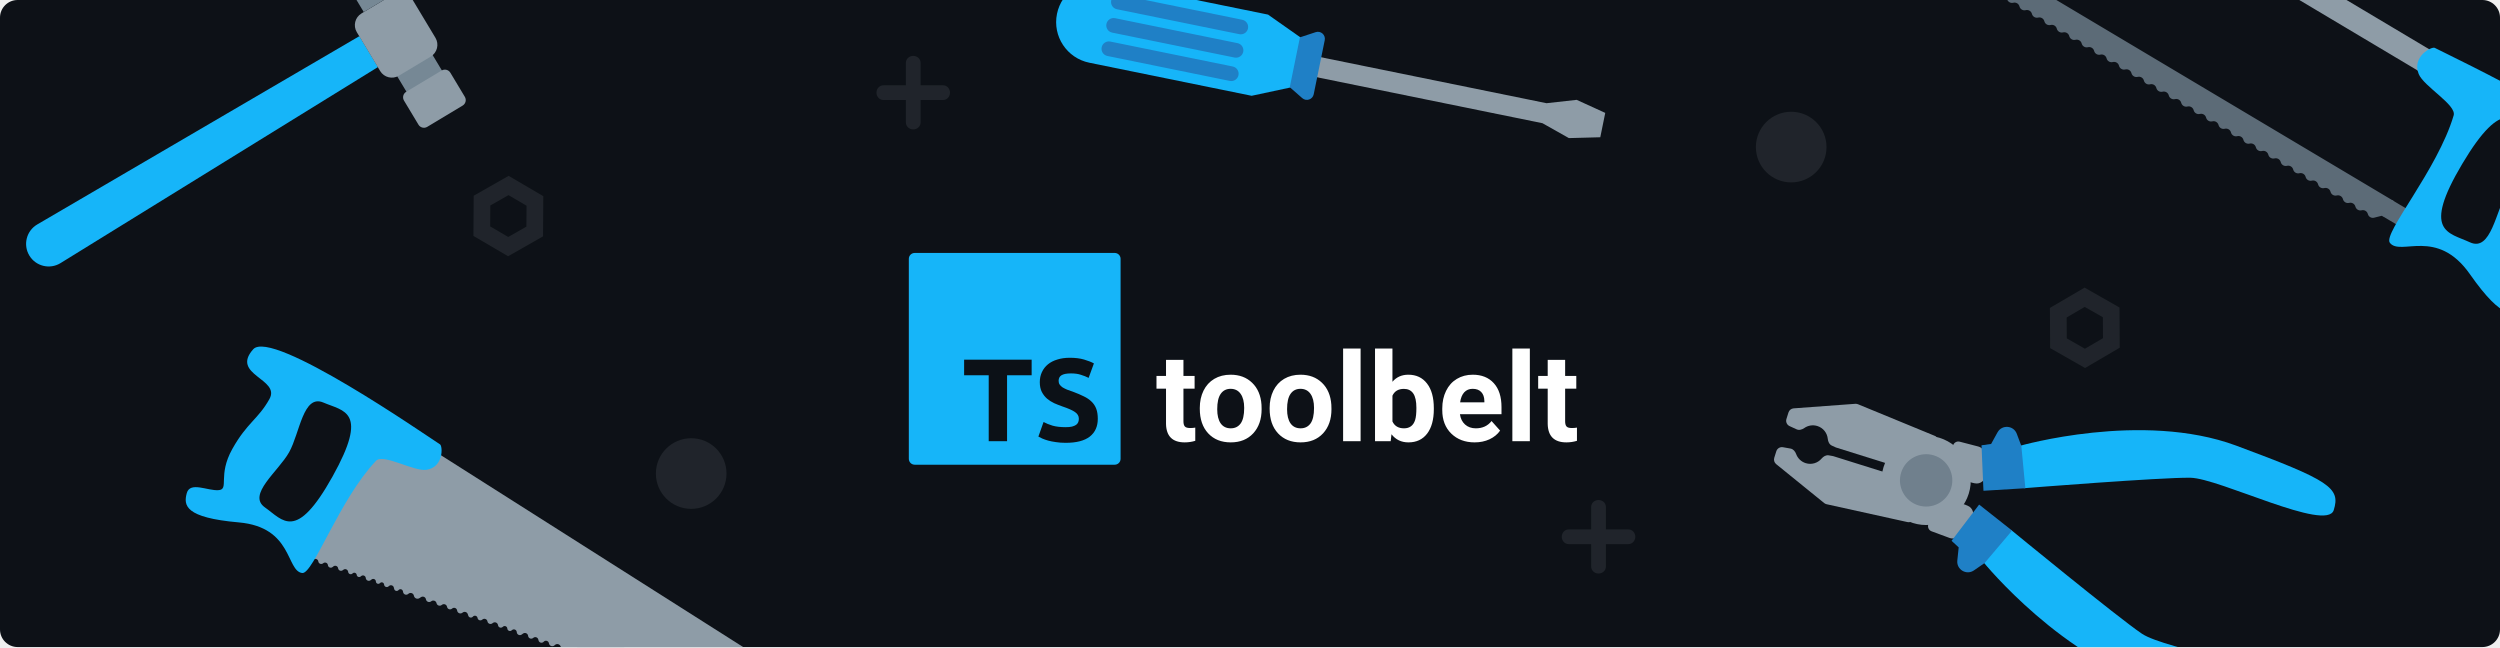
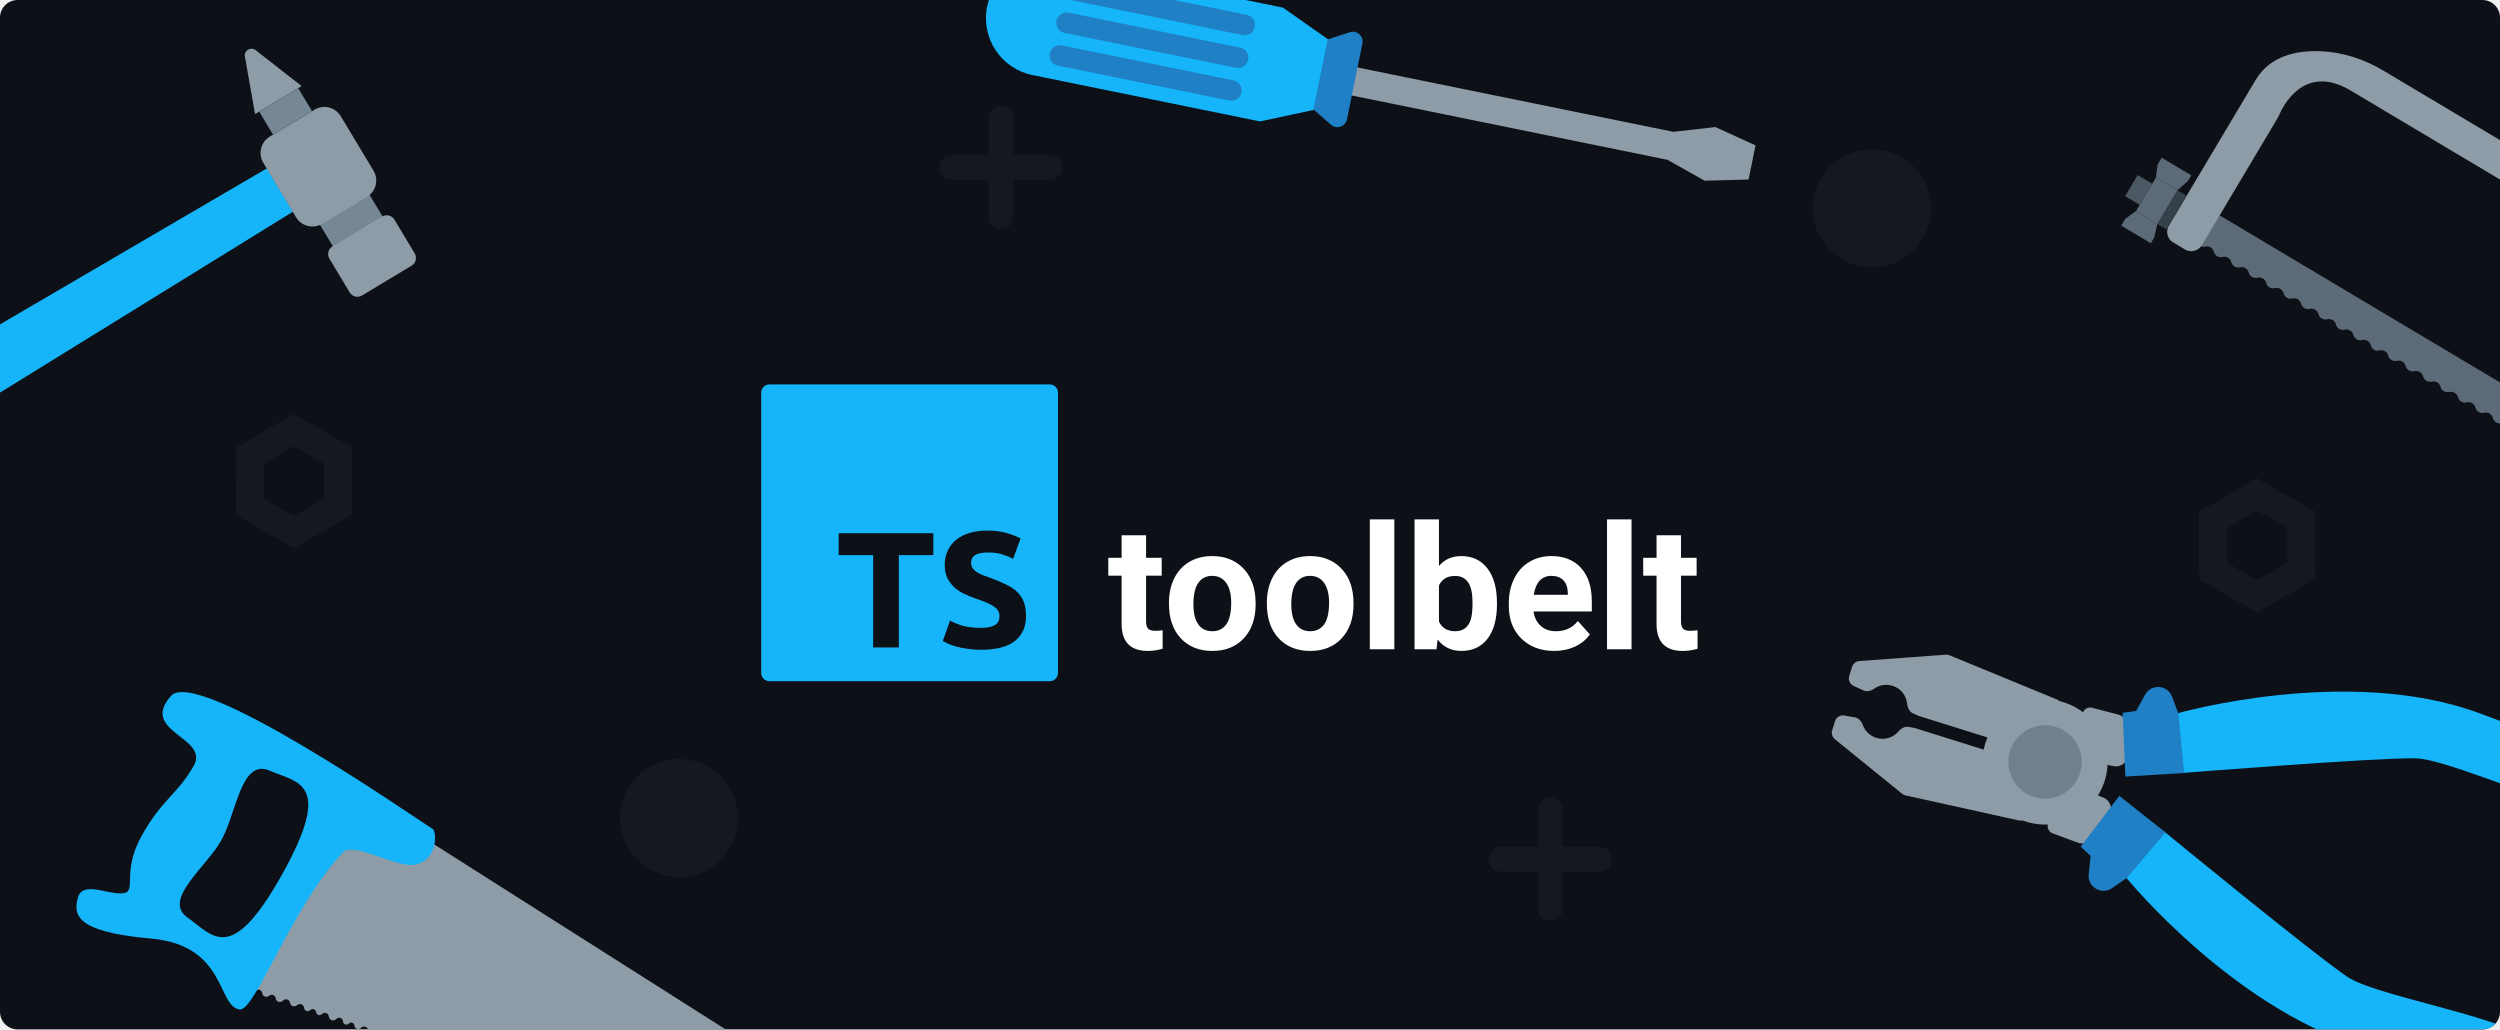
- <svg xmlns="http://www.w3.org/2000/svg" width="850" height="220" viewBox="0 0 850 220" fill="none">
+ <svg xmlns="http://www.w3.org/2000/svg" width="850" height="350" viewBox="0 0 850 350" fill="none">
  <g clip-path="url(#clip0)">
-     <rect width="850" height="220" rx="6" fill="#0D1117" />
-     <g opacity="0.1">
-       <path d="M172.886 66.344L179.024 69.94L178.974 77.052L172.795 80.571L166.657 76.975L166.707 69.865L172.886 66.344ZM160.964 80.215L172.754 87.123L184.629 80.365L184.718 66.7L172.93 59.792L161.052 66.55L160.964 80.215" fill="#CCD9DE" />
-       <path d="M597 50.008C597 43.376 602.374 38 609.006 38C615.637 38 621.012 43.376 621.012 50.008C621.012 56.637 615.637 62.014 609.006 62.014C602.374 62.014 597 56.637 597 50.008Z" fill="#CCD9DE" />
-       <path d="M543.498 170C544.884 170 546 171.049 546 172.347V192.657C546 193.951 544.884 195 543.498 195C542.121 195 541 193.951 541 192.657V172.347C541 171.049 542.121 170 543.498 170Z" fill="#CCD9DE" />
-       <path d="M556 182.498C556 183.884 554.951 185 553.653 185L533.343 185C532.049 185 531 183.884 531 182.498C531 181.121 532.049 180 533.343 180L553.653 180C554.951 180 556 181.121 556 182.498Z" fill="#CCD9DE" />
-       <path d="M708.882 118.571L702.701 115.051L702.664 107.939L708.799 104.344L714.981 107.864L715.018 114.974L708.882 118.571ZM720.634 104.555L708.761 97.792L696.969 104.695L697.048 118.36L708.919 125.123L720.713 118.22L720.634 104.555" fill="#CCD9DE" />
-       <path d="M247.011 161.006C247.011 167.637 241.637 173.013 235.006 173.013C228.374 173.013 223 167.637 223 161.006C223 154.376 228.374 149 235.006 149C241.637 149 247.011 154.376 247.011 161.006Z" fill="#CCD9DE" />
-       <path d="M310.502 44C309.116 44 308 42.951 308 41.653L308 21.343C308 20.049 309.116 19 310.502 19C311.879 19 313 20.049 313 21.343L313 41.653C313 42.951 311.879 44 310.502 44Z" fill="#CCD9DE" />
-       <path d="M298 31.502C298 30.116 299.049 29 300.347 29L320.657 29C321.951 29 323 30.116 323 31.502C323 32.879 321.951 34 320.657 34L300.347 34C299.049 34 298 32.879 298 31.502Z" fill="#CCD9DE" />
+     <rect width="850" height="350" rx="6" fill="#0D1117" />
+     <g opacity="0.04">
+       <path d="M616.378 70.867C616.378 59.793 625.352 50.815 636.427 50.815C647.501 50.815 656.476 59.793 656.476 70.867C656.476 81.939 647.501 90.916 636.427 90.916C625.352 90.916 616.378 81.939 616.378 70.867Z" fill="#CCD9DE" />
+       <path d="M527.031 271.251C529.345 271.251 531.209 273.003 531.209 275.17V309.087C531.209 311.247 529.345 313 527.031 313C524.731 313 522.859 311.247 522.859 309.087V275.17C522.859 273.003 524.731 271.251 527.031 271.251Z" fill="#CCD9DE" />
+       <path d="M547.909 292.122C547.909 294.436 546.157 296.3 543.989 296.3L510.072 296.3C507.912 296.3 506.16 294.436 506.16 292.122C506.16 289.822 507.912 287.95 510.072 287.95L543.989 287.95C546.157 287.95 547.909 289.822 547.909 292.122Z" fill="#CCD9DE" />
+       <path d="M767.47 197.282L757.147 191.403L757.086 179.526L767.332 173.523L777.655 179.402L777.717 191.276L767.47 197.282ZM787.095 173.876L767.268 162.581L747.575 174.109L747.707 196.929L767.531 208.224L787.227 196.696L787.095 173.876" fill="#CCD9DE" />
    </g>
-     <path d="M245.308 226.611C246.076 224.985 244.897 222.809 242.673 221.758C240.449 220.707 238.019 221.175 237.251 222.802C236.473 224.446 237.653 226.62 239.877 227.672C242.101 228.723 244.531 228.254 245.308 226.611V226.611ZM100.849 178.362L138.45 147.501L262.303 226.11L255.316 240.887L101.024 186.331L100.849 178.362" fill="#8E9CA7" />
-     <path d="M101.024 186.331L101.207 188.494C101.282 189.394 102.357 189.816 103.025 189.208L103.065 189.172C103.667 188.624 104.637 188.934 104.81 189.729L104.819 189.77C104.988 190.545 105.93 190.849 106.52 190.319L106.571 190.273C107.169 189.736 108.124 190.09 108.228 190.887V190.887C108.329 191.666 109.25 192.028 109.855 191.526L109.894 191.493C110.495 190.995 111.409 191.367 111.49 192.144V192.144C111.571 192.919 112.483 193.292 113.084 192.795L113.339 192.585C113.939 192.088 114.851 192.443 114.958 193.215V193.215C115.062 193.963 115.929 194.327 116.536 193.878L116.767 193.706C117.356 193.27 118.199 193.593 118.346 194.311L118.392 194.535C118.528 195.199 119.337 195.461 119.837 195.003L119.9 194.945C120.399 194.488 121.206 194.788 121.285 195.46V195.46C121.361 196.114 122.133 196.422 122.64 196.001L122.807 195.861C123.376 195.387 124.243 195.719 124.351 196.451L124.373 196.598C124.489 197.381 125.408 197.748 126.031 197.259L126.336 197.019C126.883 196.589 127.691 196.915 127.786 197.604L127.814 197.808C127.907 198.477 128.735 198.741 129.197 198.247V198.247C129.648 197.766 130.455 198.002 130.574 198.651L130.612 198.855C130.741 199.556 131.588 199.842 132.116 199.364L132.247 199.245C132.812 198.733 133.719 199.01 133.902 199.75L134.031 200.273C134.197 200.946 135.053 201.15 135.505 200.625V200.625C135.963 200.094 136.831 200.311 136.984 200.996L137.069 201.381C137.24 202.147 138.161 202.462 138.765 201.961L138.877 201.868C139.526 201.33 140.514 201.658 140.712 202.477L140.747 202.622C140.948 203.451 141.907 203.831 142.62 203.364L143.134 203.029C143.8 202.593 144.694 202.986 144.824 203.771V203.771C144.96 204.591 145.92 204.971 146.581 204.467L146.641 204.421C147.287 203.928 148.226 204.264 148.414 205.054L148.424 205.098C148.614 205.895 149.579 206.21 150.201 205.677V205.677C150.815 205.152 151.767 205.449 151.972 206.23L152.022 206.422C152.218 207.167 153.135 207.439 153.707 206.921V206.921C154.296 206.386 155.244 206.696 155.404 207.476L155.445 207.679C155.615 208.51 156.615 208.853 157.259 208.302V208.302C157.859 207.789 158.788 208.046 159.039 208.794L159.229 209.364C159.454 210.033 160.324 210.2 160.78 209.661V209.661C161.267 209.086 162.202 209.322 162.357 210.06L162.379 210.164C162.526 210.858 163.35 211.158 163.909 210.72L164.044 210.614C164.672 210.12 165.6 210.481 165.73 211.269V211.269C165.86 212.051 166.775 212.414 167.405 211.934L167.567 211.81C168.198 211.329 169.114 211.656 169.297 212.428L169.359 212.686C169.525 213.387 170.386 213.648 170.914 213.158L170.979 213.097C171.534 212.581 172.439 212.943 172.487 213.699V213.699C172.533 214.438 173.402 214.807 173.966 214.327L174.087 214.224C174.684 213.716 175.604 214.08 175.693 214.857L175.711 215.006C175.803 215.812 176.73 216.219 177.385 215.741L177.821 215.423C178.491 214.935 179.438 215.338 179.552 216.158L179.563 216.237C179.679 217.067 180.671 217.436 181.301 216.883V216.883C181.887 216.369 182.809 216.648 183.012 217.4L183.111 217.768C183.323 218.552 184.319 218.792 184.864 218.189V218.189C185.42 217.575 186.437 217.839 186.625 218.646L186.671 218.84C186.868 219.689 187.911 220.005 188.547 219.408L188.649 219.312C189.286 218.715 190.326 218.965 190.62 219.787L190.944 220.69C191.224 221.473 192.215 221.712 192.821 221.143L192.882 221.085C193.533 220.474 194.603 220.842 194.739 221.724V221.724C194.875 222.598 195.929 222.97 196.584 222.374L196.633 222.33C197.282 221.739 198.326 222.067 198.522 222.922L198.548 223.039C198.74 223.881 199.753 224.224 200.418 223.673V223.673C201.067 223.134 202.056 223.448 202.277 224.262L202.362 224.577C202.572 225.354 203.547 225.607 204.108 225.031V225.031C204.688 224.436 205.697 224.729 205.868 225.542L205.9 225.694C206.072 226.51 207.084 226.804 207.667 226.207V226.207C208.228 225.63 209.204 225.881 209.418 226.657L209.534 227.076C209.769 227.927 210.845 228.193 211.45 227.55V227.55C212.047 226.914 213.11 227.166 213.359 228.002L213.51 228.509C213.754 229.331 214.77 229.62 215.411 229.05V229.05C216.103 228.433 217.204 228.828 217.346 229.745L217.354 229.794C217.491 230.681 218.52 231.107 219.245 230.577L219.621 230.302C220.363 229.759 221.418 230.186 221.573 231.092V231.092C221.73 232.017 222.819 232.437 223.557 231.858L223.681 231.761C224.401 231.196 225.464 231.589 225.642 232.487V232.487C225.807 233.32 226.749 233.737 227.477 233.3L227.924 233.031C228.651 232.594 229.591 233.016 229.747 233.85L229.806 234.166C229.958 234.978 230.95 235.299 231.549 234.729V234.729C232.127 234.18 233.084 234.457 233.278 235.231L233.373 235.609C233.59 236.477 234.613 236.853 235.341 236.334L235.709 236.072C236.494 235.512 237.595 235.931 237.809 236.871V236.871C238.019 237.788 239.078 238.215 239.865 237.7L240.091 237.552C240.821 237.075 241.805 237.512 241.96 238.37V238.37C242.119 239.252 243.159 239.67 243.871 239.125V239.125C244.576 238.586 245.601 238.973 245.775 239.843L245.866 240.302C246.037 241.16 247.053 241.536 247.741 240.996L247.945 240.836C248.573 240.343 249.5 240.725 249.598 241.518L249.634 241.816C249.725 242.551 250.626 242.854 251.143 242.324L251.322 242.14C251.78 241.67 252.577 241.956 252.632 242.609V242.609C252.695 243.344 253.659 243.574 254.046 242.946L254.685 241.91C255.031 241.35 254.845 240.615 254.275 240.286L232.053 227.472C231.959 227.418 231.861 227.371 231.759 227.333L165.384 202.343L111.456 184.662C111.139 184.558 110.8 184.535 110.472 184.596L101.024 186.331" fill="#8E9CA7" />
-     <path d="M113.062 162.015C125.533 139.672 116.876 139.844 109.974 136.876C103.051 133.899 101.965 147.198 98.309 153.748C94.663 160.283 83.911 168.19 90.079 172.521C96.227 176.843 100.602 184.34 113.062 162.015ZM81.204 177.618C62.807 176.007 62.382 171.811 63.496 167.696C64.61 163.583 70.608 166.943 74.316 166.653C78.028 166.362 73.937 161.7 78.972 152.677C84.011 143.652 87.746 142.594 91.614 135.665C95.472 128.751 78.297 127.493 86.085 118.755C92.419 111.641 144.69 147.929 149.617 151.091C150.528 151.676 150.911 158.866 144.961 159.738C140.692 160.362 130.283 154.11 127.855 156.667C115.35 169.836 106.503 195.316 102.742 194.826C97.231 194.106 99.617 179.24 81.204 177.618" fill="#16B5F9" />
-     <path d="M810.05 73.485L816.924 77.58L820.176 72.123L813.303 68.027L810.05 73.485Z" fill="#5C6B77" />
-     <path d="M813.841 68.327L665.54 -20.028C664.592 -20.593 663.364 -20.282 662.799 -19.334L660.994 -16.306C660.722 -15.85 660.642 -15.305 660.773 -14.791L661.246 -12.926C661.482 -11.994 662.428 -11.43 663.36 -11.666V-11.666C664.292 -11.902 665.239 -11.338 665.475 -10.406V-10.406C665.711 -9.474 666.658 -8.909 667.59 -9.146V-9.146C668.522 -9.382 669.469 -8.817 669.705 -7.885V-7.885C669.941 -6.954 670.888 -6.389 671.82 -6.625V-6.625C672.752 -6.861 673.699 -6.297 673.935 -5.366V-5.366C674.171 -4.434 675.118 -3.87 676.05 -4.106V-4.106C676.982 -4.342 677.93 -3.777 678.166 -2.845V-2.845C678.402 -1.913 679.349 -1.349 680.281 -1.585V-1.585C681.213 -1.821 682.16 -1.257 682.396 -0.325V-0.325C682.632 0.607 683.579 1.172 684.511 0.935V0.935C685.443 0.699 686.39 1.263 686.626 2.195V2.195C686.861 3.127 687.808 3.691 688.74 3.456V3.456C689.672 3.22 690.619 3.784 690.855 4.715V4.715C691.091 5.647 692.038 6.211 692.97 5.975V5.975C693.901 5.739 694.848 6.303 695.085 7.235V7.235C695.321 8.167 696.268 8.732 697.2 8.495V8.495C698.132 8.259 699.08 8.823 699.315 9.756V9.756C699.551 10.688 700.499 11.252 701.431 11.016V11.016C702.363 10.78 703.31 11.344 703.546 12.276V12.276C703.781 13.208 704.729 13.772 705.66 13.536V13.536C706.592 13.3 707.54 13.864 707.775 14.796V14.796C708.011 15.728 708.959 16.293 709.891 16.056V16.056C710.823 15.82 711.77 16.384 712.006 17.316V17.316C712.242 18.247 713.189 18.811 714.12 18.576V18.576C715.052 18.34 715.999 18.905 716.236 19.837V19.837C716.472 20.768 717.419 21.333 718.351 21.097V21.097C719.282 20.861 720.23 21.425 720.465 22.357V22.357C720.701 23.288 721.648 23.852 722.58 23.617V23.617C723.512 23.381 724.46 23.945 724.696 24.877V24.877C724.932 25.808 725.879 26.372 726.811 26.137V26.137C727.743 25.901 728.69 26.466 728.926 27.398V27.398C729.162 28.33 730.109 28.895 731.041 28.658V28.658C731.973 28.422 732.92 28.986 733.156 29.917V29.917C733.392 30.849 734.339 31.413 735.271 31.177V31.177C736.202 30.941 737.149 31.505 737.386 32.437V32.437C737.622 33.369 738.569 33.933 739.502 33.698V33.698C740.433 33.462 741.38 34.026 741.616 34.957V34.957C741.852 35.889 742.799 36.453 743.731 36.217V36.217C744.663 35.981 745.611 36.545 745.847 37.477V37.477C746.083 38.409 747.029 38.974 747.961 38.738V38.738C748.893 38.502 749.84 39.066 750.076 39.998V39.998C750.312 40.929 751.259 41.494 752.191 41.258V41.258C753.123 41.022 754.069 41.586 754.305 42.518V42.518C754.542 43.45 755.488 44.014 756.42 43.778V43.778C757.352 43.542 758.3 44.107 758.536 45.039V45.039C758.772 45.971 759.719 46.535 760.651 46.299V46.299C761.583 46.063 762.529 46.627 762.766 47.558V47.558C763.002 48.49 763.949 49.054 764.88 48.818V48.818C765.813 48.581 766.76 49.145 766.996 50.078V50.078C767.232 51.01 768.179 51.574 769.112 51.339V51.339C770.043 51.103 770.991 51.667 771.226 52.599V52.599C771.462 53.531 772.41 54.095 773.342 53.859V53.859C774.273 53.623 775.221 54.187 775.456 55.119V55.119C775.692 56.051 776.639 56.615 777.571 56.379V56.379C778.502 56.143 779.449 56.708 779.685 57.639V57.639C779.922 58.571 780.869 59.136 781.801 58.9V58.9C782.733 58.664 783.68 59.228 783.916 60.16V60.16C784.152 61.092 785.099 61.656 786.031 61.419V61.419C786.963 61.183 787.91 61.747 788.146 62.68V62.68C788.382 63.612 789.329 64.176 790.261 63.94V63.94C791.193 63.703 792.14 64.268 792.376 65.2V65.2C792.612 66.131 793.559 66.695 794.491 66.459V66.459C795.422 66.224 796.37 66.788 796.606 67.719V67.719C796.842 68.651 797.789 69.216 798.721 68.98V68.98C799.653 68.744 800.601 69.308 800.837 70.241V70.241C801.073 71.172 802.02 71.737 802.952 71.501V71.501C803.884 71.264 804.831 71.828 805.067 72.76V72.76C805.303 73.692 806.249 74.256 807.181 74.02L809.605 73.407C809.762 73.368 809.927 73.392 810.066 73.474V73.474C810.355 73.646 810.728 73.551 810.9 73.263L813.841 68.327" fill="#5C6B77" />
-     <path d="M829.225 18.708L706.613 -54.342C702.034 -57.07 696.885 -58.795 691.56 -59.046C685.823 -59.316 679.189 -58.086 675.614 -52.084C669.833 -42.382 658.647 -23.606 654.572 -16.767C653.724 -15.344 654.194 -13.508 655.617 -12.66L658.465 -10.964C659.888 -10.116 661.73 -10.582 662.578 -12.006L681.017 -42.956C681.113 -43.118 681.191 -43.281 681.263 -43.455C682.028 -45.302 687.186 -56.352 698.642 -49.526C710.029 -42.741 805.749 14.287 822.338 24.171C823.728 24.999 825.477 24.547 826.351 23.186L829.225 18.708" fill="#8E9CA7" />
-     <path d="M837.19 55.672C851.076 32.364 855.514 40.416 861.902 45.191C868.31 49.979 856.681 58.024 852.61 64.858C848.548 71.673 846.999 85.75 839.749 82.374C832.518 79.011 823.314 78.961 837.19 55.672ZM839.783 93.236C851.029 109.299 855.105 107.468 858.291 104.262C861.475 101.058 855.206 97.323 853.503 93.76C851.8 90.192 858.25 91.484 863.859 82.072C869.467 72.656 868.456 68.661 872.762 61.432C877.06 54.221 887.332 69.347 891.218 57.556C894.385 47.961 833.327 19.123 827.808 16.268C826.788 15.74 819.985 19.199 822.344 25.132C824.037 29.388 835.303 35.647 834.244 39.235C828.797 57.712 810.107 79.35 812.554 82.549C816.14 87.236 828.518 77.163 839.783 93.236" fill="#16B5F9" />
-     <path d="M674.444 191.233C674.444 191.233 701.786 224.809 734.781 233.318C767.778 241.826 772.188 241.835 774.562 234.259C776.939 226.683 736.448 220.971 728.248 215.459C720.05 209.946 683.79 180.193 683.79 180.193L674.444 191.233Z" fill="#16B5F9" />
-     <path d="M656.404 177.323C656.025 177.558 655.743 177.921 655.61 178.346V178.346C655.314 179.29 655.81 180.299 656.738 180.642L662.861 182.904C664.109 183.365 665.513 182.949 666.307 181.88L670.295 176.519C671.462 174.95 670.84 172.702 669.033 171.956L668.073 171.56C667.182 171.192 666.168 171.275 665.349 171.782L656.404 177.323Z" fill="#8E9CA7" />
-     <path d="M674.759 191.44L671.133 193.938C668.593 195.689 665.168 193.656 665.488 190.588L665.954 186.105L663.529 183.874L672.904 171.556L684.105 180.4L674.759 191.44" fill="#1F80C6" />
-     <path d="M686.71 151.596C686.71 151.596 728.328 139.645 760.276 151.502C792.222 163.359 795.846 165.869 793.47 173.445C791.094 181.021 754.592 162.589 744.714 162.433C734.836 162.277 688.078 165.997 688.078 165.997L686.71 151.596" fill="#16B5F9" />
-     <path d="M664.124 152.705C663.947 152.296 663.923 151.837 664.057 151.412V151.412C664.352 150.469 665.336 149.923 666.294 150.171L672.611 151.811C673.9 152.145 674.814 153.289 674.856 154.619L675.068 161.298C675.13 163.252 673.336 164.743 671.426 164.323L670.413 164.1C669.471 163.894 668.686 163.247 668.303 162.362L664.124 152.705Z" fill="#8E9CA7" />
-     <path d="M687.253 151.596L685.704 147.477C684.618 144.587 680.646 144.301 679.154 147.003L676.977 150.949L673.712 151.396L674.377 166.861L688.621 165.997L687.253 151.596Z" fill="#1F80C6" />
-     <path d="M623.28 155.082L642.542 161.122L652.418 164.988C653.396 165.371 653.911 166.446 653.597 167.449L650.868 176.15C650.558 177.14 649.542 177.728 648.528 177.504L621.05 171.437C620.747 171.37 620.463 171.233 620.222 171.038L603.897 157.801C603.26 157.285 603.003 156.432 603.248 155.649L603.946 153.424C604.247 152.463 605.216 151.876 606.207 152.053L608.793 152.517C609.721 152.683 610.368 153.498 610.693 154.383C611.217 155.807 612.374 156.979 613.949 157.473C615.954 158.102 618.056 157.424 619.33 155.922C619.946 155.197 620.841 154.646 621.778 154.813L623.28 155.082" fill="#8E9CA7" />
-     <path d="M624.204 152.14L643.466 158.18L653.78 160.645C654.802 160.889 655.839 160.301 656.153 159.298L658.881 150.598C659.191 149.608 658.693 148.545 657.734 148.15L631.711 137.44C631.423 137.321 631.112 137.272 630.803 137.295L609.843 138.839C609.025 138.899 608.327 139.453 608.082 140.235L607.384 142.461C607.083 143.422 607.543 144.457 608.458 144.877L610.845 145.973C611.702 146.366 612.697 146.068 613.47 145.527C614.714 144.656 616.333 144.355 617.909 144.849C619.913 145.479 621.251 147.234 621.44 149.193C621.532 150.141 621.952 151.105 622.816 151.502L624.204 152.14" fill="#8E9CA7" />
-     <path d="M659.43 148.848C667.428 151.355 671.877 159.872 669.369 167.869C666.863 175.867 658.345 180.318 650.347 177.809C642.349 175.302 637.899 166.784 640.407 158.787C642.916 150.79 651.432 146.339 659.43 148.848" fill="#8E9CA7" />
-     <path d="M657.551 154.834C662.243 156.306 664.855 161.3 663.383 165.993C661.912 170.684 656.917 173.294 652.225 171.822C647.534 170.352 644.924 165.356 646.394 160.665C647.865 155.973 652.86 153.364 657.551 154.834Z" fill="#70808D" />
-     <path d="M9.971 86.881C7.77 83.218 8.986 78.463 12.675 76.306L122.189 12.29L128.505 22.8L20.579 89.457C16.943 91.702 12.173 90.544 9.971 86.881" fill="#16B5F9" />
-     <path d="M138.881 32.323L134.828 25.578L146.872 18.34L150.925 25.085L138.881 32.323Z" fill="#768895" />
-     <path d="M129.249 24.147L121.314 10.942C119.993 8.744 120.705 5.889 122.904 4.567L133.739 -1.945C135.94 -3.266 138.794 -2.555 140.115 -0.356L148.051 12.848C149.373 15.047 148.661 17.902 146.461 19.224L135.626 25.735C133.426 27.058 130.572 26.346 129.249 24.147Z" fill="#8E9CA7" />
-     <path d="M130.612 -7.673L119.314 -0.884L116.854 -14.837C116.596 -16.298 118.276 -17.309 119.446 -16.395L130.612 -7.673Z" fill="#8E9CA7" />
-     <path d="M142.277 42.385L137.36 34.203C136.74 33.173 137.073 31.837 138.103 31.218L150.14 23.985C151.169 23.366 152.506 23.699 153.125 24.73L158.042 32.912C158.66 33.941 158.328 35.278 157.299 35.896L145.262 43.13C144.232 43.748 142.896 43.416 142.277 42.385" fill="#8E9CA7" />
-     <path d="M123.68 4.1L120.321 -1.489L129.78 -7.173L133.139 -1.584L123.68 4.1Z" fill="#768895" />
-     <path d="M544.096 46.666L544.941 42.527L545.784 38.387L536.065 33.944L525.823 35.091L447.921 19.216L447.227 22.616L446.535 26.015L524.439 41.89L533.416 46.953L544.096 46.666" fill="#8E9CA7" />
-     <path fill-rule="evenodd" clip-rule="evenodd" d="M375.982 -6.275C368.363 -7.827 360.925 -2.909 359.374 4.711C357.821 12.33 362.739 19.768 370.358 21.321L425.534 32.563L425.531 32.574L425.559 32.569L425.588 32.575L425.59 32.562L438.795 29.735L440.523 21.26L442.25 12.783L431.204 5.015L431.211 4.981L375.982 -6.275Z" fill="#16B5F9" />
-     <path fill-rule="evenodd" clip-rule="evenodd" d="M450.411 13.662L446.662 32.061C446.297 33.846 444.141 34.572 442.771 33.371L438.523 29.648L441.978 12.696L447.343 10.932C449.074 10.362 450.775 11.876 450.411 13.662ZM380.753 -1.76C379.399 -2.034 378.079 -1.16 377.803 0.193C377.526 1.548 378.401 2.867 379.754 3.142L421.369 11.623C422.722 11.9 424.043 11.025 424.319 9.672C424.595 8.319 423.72 6.996 422.367 6.72L380.753 -1.76ZM376.184 8.138C376.46 6.784 377.781 5.909 379.135 6.187L420.747 14.666C422.1 14.942 422.976 16.263 422.7 17.617C422.423 18.971 421.104 19.844 419.75 19.569L378.134 11.088C376.781 10.813 375.907 9.492 376.184 8.138ZM377.514 14.131C376.161 13.855 374.841 14.729 374.564 16.084C374.288 17.437 375.162 18.757 376.517 19.034L418.129 27.513C419.484 27.79 420.804 26.916 421.081 25.561C421.357 24.208 420.481 22.887 419.128 22.611L377.514 14.131Z" fill="#1F80C6" />
+     <g opacity="0.04">
+       <path d="M250.943 278.131C250.943 289.206 241.968 298.183 230.893 298.183C219.819 298.183 210.844 289.206 210.844 278.131C210.844 267.06 219.819 258.082 230.893 258.082C241.968 258.082 250.943 267.06 250.943 278.131Z" fill="#CCD9DE" />
+       <path d="M340.289 77.749C337.974 77.749 336.11 75.997 336.11 73.829V39.913C336.11 37.752 337.974 36 340.289 36C342.589 36 344.46 37.752 344.46 39.913V73.829C344.46 75.997 342.589 77.749 340.289 77.749Z" fill="#CCD9DE" />
+       <path d="M319.411 56.878C319.411 54.564 321.163 52.7 323.33 52.7L357.247 52.7C359.407 52.7 361.16 54.564 361.16 56.878C361.16 59.178 359.407 61.049 357.247 61.049L323.33 61.049C321.163 61.049 319.411 59.178 319.411 56.878Z" fill="#CCD9DE" />
+       <path d="M99.851 151.717L110.174 157.596L110.235 169.473L99.99 175.476L89.667 169.597L89.605 157.724L99.851 151.717ZM80.226 175.123L100.054 186.418L119.746 174.89L119.614 152.07L99.79 140.776L80.094 152.304L80.226 175.123" fill="#CCD9DE" />
+     </g>
+     <path d="M281.292 387.767C282.369 385.487 280.716 382.438 277.6 380.965C274.483 379.492 271.078 380.148 270.001 382.427C268.91 384.732 270.564 387.779 273.681 389.253C276.798 390.727 280.203 390.07 281.292 387.767V387.767ZM78.837 320.147L131.534 276.895L305.111 387.064L295.319 407.773L79.083 331.315L78.837 320.147" fill="#8E9CA7" />
+     <path d="M79.083 331.315L79.338 334.347C79.445 335.608 80.951 336.199 81.887 335.348L81.943 335.296C82.787 334.528 84.147 334.962 84.389 336.078L84.401 336.134C84.638 337.22 85.959 337.647 86.786 336.904L86.856 336.84C87.694 336.088 89.033 336.583 89.178 337.7V337.7C89.321 338.792 90.611 339.299 91.459 338.595L91.514 338.55C92.356 337.851 93.636 338.373 93.75 339.461V339.461C93.863 340.548 95.142 341.071 95.984 340.375L96.342 340.079C97.183 339.384 98.461 339.881 98.611 340.963V340.963C98.756 342.011 99.971 342.522 100.821 341.892L101.146 341.651C101.972 341.04 103.153 341.492 103.359 342.498L103.423 342.812C103.614 343.744 104.748 344.111 105.449 343.468L105.537 343.388C106.236 342.747 107.367 343.167 107.477 344.109V344.109C107.585 345.026 108.667 345.458 109.376 344.867L109.611 344.671C110.408 344.007 111.624 344.471 111.775 345.497L111.806 345.704C111.968 346.802 113.256 347.315 114.128 346.63L114.557 346.293C115.324 345.691 116.455 346.148 116.589 347.114L116.628 347.399C116.758 348.338 117.918 348.707 118.566 348.015V348.015C119.198 347.341 120.329 347.672 120.496 348.581L120.549 348.868C120.73 349.849 121.918 350.251 122.657 349.58L122.841 349.414C123.633 348.696 124.904 349.084 125.16 350.121L125.341 350.855C125.574 351.798 126.774 352.084 127.407 351.348V351.348C128.048 350.603 129.265 350.908 129.479 351.868L129.599 352.407C129.839 353.481 131.129 353.922 131.976 353.22L132.133 353.089C133.042 352.336 134.427 352.795 134.704 353.943L134.754 354.147C135.034 355.308 136.38 355.84 137.379 355.187L138.098 354.716C139.032 354.106 140.285 354.656 140.468 355.757V355.757C140.658 356.906 142.003 357.439 142.929 356.732L143.013 356.668C143.918 355.977 145.235 356.447 145.498 357.555L145.513 357.617C145.778 358.734 147.131 359.174 148.003 358.428V358.428C148.863 357.692 150.197 358.109 150.485 359.203L150.555 359.471C150.83 360.517 152.115 360.898 152.916 360.172V360.172C153.742 359.422 155.071 359.856 155.294 360.95L155.352 361.233C155.591 362.398 156.992 362.879 157.895 362.106V362.106C158.736 361.387 160.037 361.747 160.388 362.796L160.656 363.595C160.97 364.533 162.189 364.767 162.829 364.012V364.012C163.511 363.206 164.822 363.537 165.04 364.57L165.07 364.716C165.276 365.69 166.431 366.11 167.213 365.495L167.403 365.347C168.284 364.655 169.584 365.16 169.767 366.265V366.265C169.948 367.361 171.231 367.87 172.114 367.196L172.341 367.023C173.225 366.349 174.509 366.808 174.766 367.889L174.852 368.251C175.085 369.234 176.291 369.6 177.031 368.912L177.122 368.827C177.901 368.104 179.169 368.611 179.236 369.671V369.671C179.301 370.706 180.519 371.223 181.308 370.551L181.479 370.406C182.314 369.695 183.605 370.204 183.73 371.294L183.754 371.503C183.883 372.632 185.182 373.202 186.101 372.532L186.712 372.087C187.65 371.403 188.978 371.967 189.138 373.117L189.153 373.227C189.315 374.391 190.706 374.908 191.588 374.133V374.133C192.409 373.413 193.701 373.803 193.986 374.857L194.126 375.373C194.423 376.472 195.818 376.808 196.582 375.964V375.964C197.361 375.103 198.787 375.472 199.05 376.603L199.114 376.876C199.391 378.066 200.853 378.508 201.743 377.672L201.887 377.537C202.779 376.7 204.237 377.051 204.649 378.203L205.103 379.469C205.495 380.566 206.884 380.9 207.734 380.102L207.82 380.022C208.732 379.165 210.23 379.681 210.422 380.917V380.917C210.612 382.143 212.09 382.664 213.007 381.829L213.076 381.766C213.985 380.938 215.449 381.397 215.723 382.596L215.76 382.76C216.029 383.94 217.449 384.421 218.38 383.648V383.648C219.29 382.893 220.677 383.333 220.985 384.474L221.105 384.916C221.399 386.005 222.765 386.36 223.552 385.552V385.552C224.364 384.718 225.779 385.129 226.018 386.268L226.063 386.481C226.304 387.624 227.723 388.036 228.539 387.2V387.2C229.327 386.392 230.693 386.743 230.994 387.83L231.156 388.419C231.486 389.611 232.993 389.984 233.841 389.082V389.082C234.679 388.191 236.168 388.544 236.517 389.716L236.728 390.427C237.071 391.579 238.495 391.983 239.392 391.184V391.184C240.363 390.319 241.906 390.873 242.105 392.158L242.116 392.227C242.308 393.471 243.751 394.068 244.766 393.325L245.293 392.939C246.333 392.178 247.811 392.776 248.028 394.047V394.047C248.249 395.343 249.775 395.931 250.81 395.12L250.983 394.983C251.992 394.192 253.481 394.743 253.731 396.001V396.001C253.963 397.169 255.282 397.753 256.303 397.14L256.93 396.764C257.949 396.151 259.266 396.743 259.485 397.912L259.568 398.354C259.781 399.492 261.17 399.942 262.01 399.144V399.144C262.82 398.374 264.161 398.763 264.433 399.848L264.566 400.377C264.871 401.593 266.304 402.121 267.325 401.393L267.84 401.025C268.94 400.241 270.484 400.828 270.784 402.145V402.145C271.077 403.43 272.561 404.029 273.664 403.308L273.982 403.1C275.005 402.431 276.383 403.043 276.601 404.246V404.246C276.824 405.483 278.28 406.068 279.279 405.305V405.305C280.266 404.55 281.704 405.092 281.947 406.311L282.075 406.955C282.315 408.157 283.738 408.683 284.702 407.926L284.988 407.702C285.869 407.011 287.167 407.546 287.305 408.658L287.356 409.076C287.483 410.105 288.745 410.531 289.47 409.787L289.721 409.529C290.363 408.872 291.48 409.272 291.558 410.187V410.187C291.645 411.217 292.996 411.539 293.539 410.659L294.435 409.207C294.919 408.422 294.659 407.393 293.86 406.932L262.717 388.973C262.585 388.897 262.447 388.831 262.304 388.778L169.281 353.755L93.703 328.977C93.258 328.831 92.784 328.799 92.323 328.883L79.083 331.315" fill="#8E9CA7" />
+     <path d="M95.953 297.237C113.432 265.924 101.299 266.164 91.625 262.006C81.923 257.833 80.402 276.47 75.277 285.651C70.168 294.809 55.099 305.89 63.743 311.961C72.359 318.018 78.491 328.525 95.953 297.237ZM51.305 319.103C25.523 316.845 24.926 310.966 26.488 305.199C28.049 299.434 36.455 304.144 41.652 303.737C46.854 303.329 41.121 296.796 48.178 284.15C55.239 271.502 60.474 270.019 65.894 260.308C71.301 250.618 47.231 248.856 58.145 236.609C67.022 226.639 140.279 277.495 147.185 281.927C148.462 282.747 148.998 292.824 140.659 294.045C134.677 294.921 120.088 286.158 116.685 289.742C99.16 308.197 86.761 343.907 81.49 343.221C73.767 342.212 77.111 321.378 51.305 319.103" fill="#16B5F9" />
+     <path d="M960.641 195.935L752.802 72.109C751.472 71.317 749.752 71.752 748.959 73.081L746.43 77.324C746.049 77.963 745.937 78.727 746.12 79.448L746.782 82.062C747.113 83.368 748.44 84.158 749.746 83.827V83.827C751.052 83.496 752.379 84.288 752.71 85.593V85.593C753.041 86.899 754.368 87.691 755.674 87.359V87.359C756.98 87.029 758.307 87.82 758.638 89.126V89.126C758.97 90.431 760.297 91.223 761.602 90.892V90.892C762.908 90.561 764.235 91.351 764.566 92.657V92.657C764.897 93.963 766.225 94.753 767.531 94.422V94.422C768.837 94.092 770.165 94.883 770.496 96.189V96.189C770.827 97.496 772.154 98.287 773.46 97.956V97.956C774.766 97.624 776.094 98.416 776.424 99.722V99.722C776.755 101.028 778.082 101.819 779.388 101.488V101.488C780.695 101.157 782.022 101.947 782.352 103.254V103.254C782.682 104.559 784.01 105.35 785.315 105.02V105.02C786.621 104.689 787.948 105.48 788.279 106.786V106.786C788.61 108.091 789.937 108.882 791.243 108.551V108.551C792.549 108.22 793.876 109.011 794.207 110.317V110.317C794.538 111.623 795.866 112.414 797.172 112.083V112.083C798.478 111.751 799.806 112.542 800.136 113.849V113.849C800.467 115.155 801.795 115.946 803.102 115.616V115.616C804.407 115.285 805.735 116.076 806.065 117.381V117.381C806.395 118.688 807.723 119.478 809.029 119.147V119.147C810.335 118.816 811.662 119.607 811.993 120.913V120.913C812.324 122.219 813.651 123.011 814.957 122.679V122.679C816.264 122.348 817.591 123.138 817.922 124.445V124.445C818.253 125.75 819.579 126.541 820.885 126.21V126.21C822.191 125.88 823.518 126.672 823.85 127.978V127.978C824.181 129.283 825.508 130.074 826.814 129.744V129.744C828.12 129.413 829.447 130.203 829.777 131.509V131.509C830.108 132.815 831.435 133.606 832.741 133.275V133.275C834.047 132.945 835.376 133.735 835.707 135.041V135.041C836.038 136.347 837.364 137.137 838.67 136.807V136.807C839.977 136.476 841.304 137.268 841.634 138.574V138.574C841.965 139.881 843.293 140.672 844.599 140.34V140.34C845.905 140.009 847.232 140.799 847.563 142.105V142.105C847.894 143.411 849.221 144.201 850.527 143.87V143.87C851.832 143.539 853.16 144.33 853.491 145.636V145.636C853.822 146.942 855.15 147.734 856.456 147.403V147.403C857.762 147.073 859.089 147.863 859.42 149.169V149.169C859.751 150.475 861.078 151.265 862.384 150.934V150.934C863.69 150.603 865.018 151.394 865.349 152.701V152.701C865.679 154.007 867.006 154.798 868.312 154.467V154.467C869.618 154.136 870.945 154.927 871.276 156.233V156.233C871.607 157.539 872.934 158.33 874.24 157.999V157.999C875.546 157.668 876.873 158.459 877.204 159.765V159.765C877.534 161.07 878.861 161.861 880.167 161.53V161.53C881.474 161.2 882.801 161.992 883.132 163.298V163.298C883.464 164.603 884.791 165.395 886.097 165.064V165.064C887.402 164.733 888.729 165.523 889.06 166.829V166.829C889.391 168.134 890.718 168.924 892.024 168.593V168.593C893.33 168.262 894.658 169.053 894.989 170.36V170.36C895.32 171.666 896.648 172.457 897.954 172.126V172.126C899.26 171.796 900.587 172.587 900.918 173.893V173.893C901.248 175.199 902.576 175.989 903.882 175.659V175.659C905.188 175.328 906.516 176.119 906.846 177.425V177.425C907.176 178.731 908.503 179.521 909.809 179.19V179.19C911.115 178.86 912.442 179.651 912.773 180.956V180.956C913.104 182.262 914.432 183.054 915.738 182.724V182.724C917.044 182.394 918.37 183.184 918.701 184.489V184.489C919.032 185.795 920.36 186.586 921.666 186.255V186.255C922.972 185.923 924.3 186.714 924.63 188.021V188.021C924.961 189.327 926.288 190.118 927.595 189.787V189.787C928.9 189.456 930.228 190.246 930.558 191.552V191.552C930.888 192.858 932.216 193.648 933.522 193.318V193.318C934.828 192.987 936.156 193.778 936.486 195.084V195.084C936.817 196.39 938.144 197.181 939.45 196.85V196.85C940.757 196.52 942.085 197.311 942.416 198.617V198.617C942.748 199.923 944.075 200.714 945.38 200.383V200.383C946.686 200.052 948.013 200.842 948.344 202.148V202.148C948.675 203.454 950.001 204.245 951.307 203.914L954.705 203.055C954.924 203 955.156 203.033 955.35 203.149V203.149C955.755 203.39 956.278 203.257 956.519 202.853L960.641 195.935" fill="#5C6B77" />
+     <path d="M982.202 126.396L810.364 24.019C803.947 20.194 796.73 17.777 789.267 17.426C781.227 17.047 771.93 18.771 766.92 27.182C758.818 40.78 743.14 67.094 737.43 76.678C736.241 78.673 736.9 81.246 738.895 82.434L742.886 84.811C744.88 86 747.461 85.346 748.649 83.351L774.492 39.975C774.627 39.749 774.736 39.52 774.837 39.276C775.909 36.688 783.138 21.202 799.193 30.768C815.151 40.276 949.3 120.2 972.55 134.052C974.498 135.212 976.949 134.58 978.174 132.671L982.202 126.396" fill="#8E9CA7" />
+     <path d="M733.497 76.156L740.334 64.682L743.466 66.548L736.629 78.022L733.497 76.156Z" fill="#36404A" />
+     <path d="M722.521 66.702L726.795 59.529L731.763 62.487L727.487 69.661L722.521 66.702" fill="#4B5762" />
+     <path d="M726.205 71.81L733.042 60.337L740.334 64.682L733.497 76.156L726.205 71.81Z" fill="#5C6B77" />
+     <path d="M740.334 64.682L743.874 61.549L745.03 59.611L734.969 53.618L733.618 55.886L732.995 60.31L740.334 64.682Z" fill="#5C6B77" />
+     <path d="M733.497 76.156L732.43 80.761L731.274 82.699L721.214 76.706L722.567 74.437L726.16 71.782L733.497 76.156" fill="#5C6B77" />
+     <path d="M722.715 298.185C722.715 298.185 761.035 345.241 807.276 357.166C853.521 369.091 859.701 369.102 863.029 358.485C866.359 347.868 809.613 339.863 798.121 332.138C786.631 324.411 735.813 282.713 735.813 282.713L722.715 298.185Z" fill="#16B5F9" />
+     <path d="M697.433 278.691C696.902 279.02 696.507 279.528 696.32 280.124V280.124C695.906 281.447 696.601 282.862 697.901 283.342L706.482 286.512C708.232 287.159 710.199 286.575 711.312 285.078L716.901 277.564C718.537 275.365 717.665 272.214 715.132 271.168L713.787 270.613C712.538 270.098 711.117 270.214 709.969 270.925L697.433 278.691Z" fill="#8E9CA7" />
+     <path d="M723.157 298.475L718.076 301.977C714.516 304.43 709.715 301.581 710.164 297.281L710.818 290.998L707.418 287.872L720.558 270.608L736.255 283.003L723.157 298.475" fill="#1F80C6" />
+     <path d="M739.906 242.635C739.906 242.635 798.233 225.886 843.006 242.503C887.778 259.121 892.858 262.638 889.528 273.256C886.197 283.873 835.041 258.042 821.197 257.823C807.353 257.604 741.823 262.818 741.823 262.818L739.906 242.635" fill="#16B5F9" />
+     <path d="M708.253 244.188C708.005 243.616 707.971 242.973 708.158 242.377V242.377C708.573 241.055 709.951 240.29 711.293 240.638L720.147 242.936C721.953 243.405 723.234 245.007 723.293 246.872L723.591 256.231C723.678 258.971 721.163 261.06 718.486 260.471L717.066 260.159C715.746 259.869 714.646 258.963 714.109 257.723L708.253 244.188Z" fill="#8E9CA7" />
+     <path d="M740.666 242.635L738.497 236.862C736.974 232.812 731.407 232.411 729.317 236.198L726.266 241.728L721.69 242.355L722.622 264.029L742.584 262.818L740.666 242.635Z" fill="#1F80C6" />
+     <path d="M651.011 247.52L678.006 255.986L691.846 261.403C693.218 261.94 693.94 263.447 693.499 264.852L689.674 277.047C689.239 278.434 687.816 279.258 686.396 278.945L647.886 270.442C647.46 270.348 647.063 270.156 646.725 269.882L623.846 251.331C622.953 250.607 622.592 249.412 622.936 248.316L623.914 245.196C624.336 243.849 625.694 243.027 627.084 243.276L630.707 243.926C632.008 244.159 632.914 245.3 633.371 246.54C634.105 248.537 635.726 250.179 637.933 250.872C640.744 251.752 643.689 250.802 645.475 248.698C646.339 247.681 647.593 246.909 648.906 247.144L651.011 247.52" fill="#8E9CA7" />
+     <path d="M652.305 243.397L679.3 251.862L693.755 255.317C695.188 255.659 696.641 254.835 697.082 253.429L700.904 241.236C701.339 239.848 700.641 238.359 699.297 237.805L662.826 222.795C662.423 222.629 661.987 222.56 661.553 222.592L632.179 224.756C631.033 224.841 630.055 225.617 629.711 226.713L628.733 229.833C628.311 231.179 628.955 232.63 630.238 233.219L633.583 234.754C634.784 235.306 636.179 234.887 637.262 234.129C639.005 232.909 641.274 232.487 643.483 233.179C646.292 234.062 648.168 236.522 648.432 239.267C648.561 240.595 649.149 241.946 650.361 242.503L652.305 243.397" fill="#8E9CA7" />
+     <path d="M701.673 238.783C712.882 242.297 719.118 254.234 715.604 265.44C712.09 276.65 700.153 282.889 688.945 279.372C677.736 275.859 671.499 263.92 675.013 252.713C678.53 241.505 690.465 235.267 701.673 238.783" fill="#8E9CA7" />
+     <path d="M699.041 247.173C705.617 249.236 709.276 256.235 707.213 262.811C705.152 269.386 698.152 273.043 691.576 270.98C685.002 268.921 681.344 261.919 683.405 255.344C685.466 248.769 692.466 245.112 699.041 247.173Z" fill="#70808D" />
+     <path d="M-66.526 161.781C-69.61 156.648 -67.907 149.983 -62.736 146.961L90.745 57.244L99.597 71.973L-51.66 165.391C-56.755 168.538 -63.44 166.914 -66.526 161.781" fill="#16B5F9" />
+     <path d="M114.138 85.319L108.458 75.867L125.337 65.723L131.018 75.175L114.138 85.319Z" fill="#768895" />
+     <path d="M100.64 73.861L89.519 55.355C87.667 52.274 88.665 48.273 91.747 46.42L106.932 37.294C110.016 35.442 114.017 36.439 115.868 39.521L126.989 58.025C128.842 61.108 127.845 65.109 124.761 66.961L109.576 76.087C106.493 77.94 102.493 76.943 100.64 73.861Z" fill="#8E9CA7" />
+     <path d="M102.55 29.266L86.715 38.781L83.267 19.226C82.906 17.179 85.261 15.762 86.9 17.043L102.55 29.266Z" fill="#8E9CA7" />
+     <path d="M118.897 99.421L112.006 87.954C111.138 86.51 111.605 84.638 113.048 83.771L129.917 73.634C131.36 72.767 133.233 73.233 134.1 74.677L140.992 86.145C141.858 87.587 141.393 89.46 139.95 90.327L123.081 100.465C121.638 101.332 119.765 100.866 118.897 99.421" fill="#8E9CA7" />
+     <path d="M92.834 45.766L88.126 37.933L101.383 29.966L106.09 37.799L92.834 45.766Z" fill="#768895" />
+     <path d="M594.512 61.037L595.696 55.237L596.878 49.435L583.258 43.208L568.904 44.815L459.726 22.567L458.753 27.332L457.784 32.095L566.965 54.344L579.545 61.44L594.512 61.037" fill="#8E9CA7" />
+     <path fill-rule="evenodd" clip-rule="evenodd" d="M358.905 -13.157C348.227 -15.334 337.803 -8.441 335.629 2.239C333.453 12.917 340.345 23.34 351.024 25.517L428.351 41.273L428.347 41.288L428.386 41.28L428.427 41.289L428.43 41.271L446.936 37.309L449.357 25.432L451.778 13.552L436.297 2.665L436.307 2.617L358.905 -13.157Z" fill="#16B5F9" />
+     <path fill-rule="evenodd" clip-rule="evenodd" d="M463.216 14.783L457.962 40.569C457.451 43.071 454.428 44.088 452.509 42.406L446.554 37.187L451.397 13.43L458.916 10.957C461.342 10.159 463.725 12.28 463.216 14.783ZM365.592 -6.83C363.694 -7.214 361.844 -5.99 361.457 -4.093C361.069 -2.195 362.295 -0.346 364.192 0.04L422.515 11.926C424.41 12.315 426.262 11.088 426.648 9.191C427.035 7.295 425.809 5.441 423.913 5.054L365.592 -6.83ZM359.188 7.041C359.575 5.144 361.427 3.918 363.324 4.308L421.643 16.191C423.539 16.577 424.766 18.429 424.379 20.326C423.992 22.224 422.142 23.447 420.244 23.062L361.921 11.177C360.025 10.79 358.8 8.939 359.188 7.041ZM361.053 15.441C359.156 15.054 357.306 16.279 356.918 18.177C356.532 20.073 357.756 21.924 359.655 22.312L417.973 34.195C419.872 34.583 421.723 33.358 422.11 31.46C422.497 29.563 421.27 27.711 419.374 27.325L361.053 15.441Z" fill="#1F80C6" />
    <g clip-path="url(#clip1)">
-       <path d="M402.372 122.355V127.811H406.166V132.158H402.372V143.232C402.372 144.053 402.529 144.641 402.844 144.996C403.158 145.352 403.76 145.529 404.648 145.529C405.305 145.529 405.886 145.481 406.392 145.386V149.877C405.229 150.232 404.033 150.41 402.803 150.41C398.646 150.41 396.527 148.312 396.445 144.114V132.158H393.205V127.811H396.445V122.355H402.372ZM407.93 138.7C407.93 136.499 408.354 134.537 409.201 132.814C410.049 131.092 411.266 129.759 412.852 128.815C414.451 127.872 416.304 127.4 418.409 127.4C421.403 127.4 423.844 128.316 425.73 130.148C427.631 131.98 428.69 134.469 428.909 137.613L428.95 139.131C428.95 142.535 428 145.27 426.1 147.334C424.199 149.385 421.649 150.41 418.45 150.41C415.251 150.41 412.694 149.385 410.78 147.334C408.88 145.283 407.93 142.494 407.93 138.967V138.7ZM413.856 139.131C413.856 141.236 414.253 142.85 415.046 143.971C415.839 145.078 416.974 145.632 418.45 145.632C419.886 145.632 421.007 145.085 421.813 143.991C422.62 142.884 423.023 141.12 423.023 138.7C423.023 136.636 422.62 135.036 421.813 133.901C421.007 132.767 419.872 132.199 418.409 132.199C416.96 132.199 415.839 132.767 415.046 133.901C414.253 135.022 413.856 136.766 413.856 139.131ZM431.678 138.7C431.678 136.499 432.102 134.537 432.949 132.814C433.797 131.092 435.014 129.759 436.6 128.815C438.199 127.872 440.052 127.4 442.157 127.4C445.151 127.4 447.592 128.316 449.479 130.148C451.379 131.98 452.438 134.469 452.657 137.613L452.698 139.131C452.698 142.535 451.748 145.27 449.848 147.334C447.947 149.385 445.397 150.41 442.198 150.41C438.999 150.41 436.442 149.385 434.528 147.334C432.628 145.283 431.678 142.494 431.678 138.967V138.7ZM437.604 139.131C437.604 141.236 438.001 142.85 438.794 143.971C439.587 145.078 440.722 145.632 442.198 145.632C443.634 145.632 444.755 145.085 445.562 143.991C446.368 142.884 446.771 141.12 446.771 138.7C446.771 136.636 446.368 135.036 445.562 133.901C444.755 132.767 443.62 132.199 442.157 132.199C440.708 132.199 439.587 132.767 438.794 133.901C438.001 135.022 437.604 136.766 437.604 139.131ZM462.604 150H456.656V118.5H462.604V150ZM487.5 139.11C487.5 142.665 486.741 145.44 485.224 147.437C483.706 149.419 481.587 150.41 478.866 150.41C476.46 150.41 474.539 149.487 473.104 147.642L472.837 150H467.505V118.5H473.432V129.8C474.799 128.2 476.597 127.4 478.825 127.4C481.532 127.4 483.651 128.398 485.183 130.395C486.728 132.377 487.5 135.173 487.5 138.782V139.11ZM481.573 138.68C481.573 136.438 481.218 134.804 480.507 133.778C479.796 132.739 478.736 132.22 477.328 132.22C475.441 132.22 474.143 132.992 473.432 134.537V143.294C474.156 144.853 475.469 145.632 477.369 145.632C479.283 145.632 480.541 144.688 481.143 142.802C481.43 141.899 481.573 140.525 481.573 138.68ZM501.384 150.41C498.13 150.41 495.478 149.412 493.427 147.416C491.39 145.42 490.371 142.761 490.371 139.438V138.864C490.371 136.636 490.802 134.646 491.663 132.896C492.524 131.133 493.741 129.779 495.313 128.836C496.899 127.879 498.704 127.4 500.728 127.4C503.763 127.4 506.148 128.357 507.885 130.271C509.635 132.186 510.51 134.899 510.51 138.413V140.833H496.38C496.571 142.282 497.146 143.444 498.103 144.319C499.073 145.194 500.297 145.632 501.773 145.632C504.057 145.632 505.841 144.805 507.126 143.15L510.038 146.411C509.149 147.669 507.946 148.653 506.429 149.364C504.911 150.062 503.229 150.41 501.384 150.41ZM500.707 132.199C499.531 132.199 498.574 132.596 497.836 133.389C497.111 134.182 496.646 135.316 496.441 136.793H504.686V136.321C504.658 135.009 504.303 133.997 503.619 133.286C502.936 132.562 501.965 132.199 500.707 132.199ZM520.148 150H514.201V118.5H520.148V150ZM532.146 122.355V127.811H535.939V132.158H532.146V143.232C532.146 144.053 532.303 144.641 532.617 144.996C532.932 145.352 533.533 145.529 534.422 145.529C535.078 145.529 535.659 145.481 536.165 145.386V149.877C535.003 150.232 533.807 150.41 532.576 150.41C528.42 150.41 526.301 148.312 526.219 144.114V132.158H522.979V127.811H526.219V122.355H532.146Z" fill="white" />
-       <rect x="309" y="86" width="72" height="72" rx="2" fill="#16B5F9" />
-       <path d="M350.76 122.28V127.6H342.4V150H336.16V127.6H327.8V122.28H350.76ZM362.33 145.24C363.21 145.24 363.93 145.173 364.49 145.04C365.077 144.88 365.544 144.68 365.89 144.44C366.237 144.173 366.477 143.867 366.61 143.52C366.744 143.173 366.81 142.787 366.81 142.36C366.81 141.453 366.384 140.707 365.53 140.12C364.677 139.507 363.21 138.853 361.13 138.16C360.224 137.84 359.317 137.48 358.41 137.08C357.504 136.653 356.69 136.133 355.97 135.52C355.25 134.88 354.664 134.12 354.21 133.24C353.757 132.333 353.53 131.24 353.53 129.96C353.53 128.68 353.77 127.533 354.25 126.52C354.73 125.48 355.41 124.6 356.29 123.88C357.17 123.16 358.237 122.613 359.49 122.24C360.744 121.84 362.157 121.64 363.73 121.64C365.597 121.64 367.21 121.84 368.57 122.24C369.93 122.64 371.05 123.08 371.93 123.56L370.13 128.48C369.357 128.08 368.49 127.733 367.53 127.44C366.597 127.12 365.464 126.96 364.13 126.96C362.637 126.96 361.557 127.173 360.89 127.6C360.25 128 359.93 128.627 359.93 129.48C359.93 129.987 360.05 130.413 360.29 130.76C360.53 131.107 360.864 131.427 361.29 131.72C361.744 131.987 362.25 132.24 362.81 132.48C363.397 132.693 364.037 132.92 364.73 133.16C366.17 133.693 367.424 134.227 368.49 134.76C369.557 135.267 370.437 135.867 371.13 136.56C371.85 137.253 372.384 138.067 372.73 139C373.077 139.933 373.25 141.067 373.25 142.4C373.25 144.987 372.344 147 370.53 148.44C368.717 149.853 365.984 150.56 362.33 150.56C361.104 150.56 359.997 150.48 359.01 150.32C358.024 150.187 357.144 150.013 356.37 149.8C355.624 149.587 354.97 149.36 354.41 149.12C353.877 148.88 353.424 148.653 353.05 148.44L354.81 143.48C355.637 143.933 356.65 144.347 357.85 144.72C359.077 145.067 360.57 145.24 362.33 145.24Z" fill="#0C1117" />
+       <path d="M389.661 181.997V189.643H394.979V195.736H389.661V211.256C389.661 212.406 389.882 213.23 390.322 213.728C390.763 214.226 391.606 214.475 392.852 214.475C393.771 214.475 394.586 214.408 395.295 214.274V220.568C393.666 221.066 391.989 221.315 390.265 221.315C384.44 221.315 381.47 218.374 381.355 212.492V195.736H376.814V189.643H381.355V181.997H389.661ZM397.45 204.904C397.45 201.819 398.044 199.07 399.232 196.655C400.42 194.241 402.126 192.373 404.348 191.051C406.59 189.729 409.186 189.068 412.137 189.068C416.333 189.068 419.753 190.352 422.398 192.919C425.061 195.487 426.546 198.974 426.853 203.381L426.91 205.508C426.91 210.279 425.578 214.111 422.915 217.004C420.252 219.878 416.678 221.315 412.195 221.315C407.711 221.315 404.128 219.878 401.445 217.004C398.782 214.13 397.45 210.221 397.45 205.278V204.904ZM405.756 205.508C405.756 208.459 406.312 210.719 407.423 212.291C408.535 213.843 410.125 214.619 412.195 214.619C414.206 214.619 415.778 213.852 416.908 212.319C418.039 210.767 418.604 208.296 418.604 204.904C418.604 202.011 418.039 199.769 416.908 198.179C415.778 196.588 414.187 195.793 412.137 195.793C410.106 195.793 408.535 196.588 407.423 198.179C406.312 199.75 405.756 202.193 405.756 205.508ZM430.733 204.904C430.733 201.819 431.327 199.07 432.515 196.655C433.702 194.241 435.408 192.373 437.63 191.051C439.872 189.729 442.469 189.068 445.419 189.068C449.616 189.068 453.036 190.352 455.68 192.919C458.343 195.487 459.828 198.974 460.135 203.381L460.192 205.508C460.192 210.279 458.861 214.111 456.197 217.004C453.534 219.878 449.96 221.315 445.477 221.315C440.993 221.315 437.41 219.878 434.728 217.004C432.064 214.13 430.733 210.221 430.733 205.278V204.904ZM439.039 205.508C439.039 208.459 439.594 210.719 440.706 212.291C441.817 213.843 443.407 214.619 445.477 214.619C447.489 214.619 449.06 213.852 450.19 212.319C451.321 210.767 451.886 208.296 451.886 204.904C451.886 202.011 451.321 199.769 450.19 198.179C449.06 196.588 447.47 195.793 445.419 195.793C443.388 195.793 441.817 196.588 440.706 198.179C439.594 199.75 439.039 202.193 439.039 205.508ZM474.074 220.741H465.739V176.594H474.074V220.741ZM508.966 205.479C508.966 210.461 507.903 214.35 505.776 217.148C503.649 219.926 500.679 221.315 496.866 221.315C493.494 221.315 490.802 220.022 488.79 217.435L488.416 220.741H480.943V176.594H489.25V192.431C491.166 190.189 493.685 189.068 496.809 189.068C500.602 189.068 503.572 190.467 505.718 193.264C507.883 196.042 508.966 199.961 508.966 205.019V205.479ZM500.66 204.875C500.66 201.733 500.162 199.443 499.165 198.006C498.169 196.55 496.684 195.822 494.71 195.822C492.066 195.822 490.246 196.905 489.25 199.07V211.342C490.265 213.527 492.105 214.619 494.768 214.619C497.45 214.619 499.213 213.297 500.056 210.652C500.459 209.388 500.66 207.462 500.66 204.875ZM528.424 221.315C523.864 221.315 520.146 219.917 517.272 217.119C514.417 214.322 512.99 210.595 512.99 205.939V205.134C512.99 202.011 513.593 199.223 514.8 196.77C516.008 194.299 517.713 192.402 519.916 191.08C522.139 189.738 524.668 189.068 527.504 189.068C531.758 189.068 535.101 190.409 537.535 193.092C539.987 195.774 541.214 199.577 541.214 204.502V207.893H521.411C521.679 209.924 522.484 211.553 523.825 212.779C525.186 214.006 526.901 214.619 528.97 214.619C532.17 214.619 534.67 213.459 536.471 211.141L540.553 215.711C539.307 217.474 537.621 218.853 535.494 219.85C533.367 220.827 531.011 221.315 528.424 221.315ZM527.475 195.793C525.828 195.793 524.486 196.349 523.452 197.46C522.436 198.572 521.785 200.162 521.497 202.231H533.051V201.57C533.013 199.731 532.515 198.313 531.557 197.317C530.599 196.301 529.238 195.793 527.475 195.793ZM554.722 220.741H546.387V176.594H554.722V220.741ZM571.536 181.997V189.643H576.853V195.736H571.536V211.256C571.536 212.406 571.756 213.23 572.197 213.728C572.637 214.226 573.48 214.475 574.726 214.475C575.646 214.475 576.46 214.408 577.169 214.274V220.568C575.54 221.066 573.864 221.315 572.139 221.315C566.314 221.315 563.344 218.374 563.229 212.492V195.736H558.688V189.643H563.229V181.997H571.536Z" fill="white" />
+       <rect x="258.803" y="130.704" width="100.906" height="100.906" rx="2.803" fill="#16B5F9" />
+       <path d="M317.328 181.293V188.749H305.612V220.142H296.867V188.749H285.151V181.293H317.328ZM333.544 213.471C334.777 213.471 335.786 213.378 336.571 213.191C337.393 212.966 338.047 212.686 338.533 212.35C339.019 211.976 339.355 211.546 339.542 211.06C339.729 210.575 339.823 210.033 339.823 209.435C339.823 208.164 339.225 207.118 338.029 206.295C336.833 205.436 334.777 204.52 331.862 203.549C330.592 203.1 329.321 202.596 328.05 202.035C326.78 201.437 325.64 200.708 324.631 199.849C323.622 198.952 322.799 197.887 322.164 196.653C321.529 195.383 321.211 193.85 321.211 192.056C321.211 190.263 321.547 188.656 322.22 187.235C322.893 185.778 323.846 184.545 325.079 183.536C326.312 182.526 327.807 181.76 329.564 181.237C331.32 180.677 333.301 180.396 335.506 180.396C338.122 180.396 340.383 180.677 342.289 181.237C344.195 181.798 345.765 182.414 346.998 183.087L344.475 189.982C343.392 189.422 342.177 188.936 340.832 188.525C339.524 188.076 337.935 187.852 336.067 187.852C333.974 187.852 332.46 188.151 331.526 188.749C330.629 189.31 330.18 190.188 330.18 191.384C330.18 192.094 330.349 192.692 330.685 193.178C331.021 193.664 331.488 194.112 332.086 194.523C332.722 194.897 333.432 195.252 334.217 195.588C335.039 195.887 335.936 196.205 336.907 196.541C338.926 197.289 340.682 198.036 342.177 198.784C343.672 199.494 344.905 200.335 345.877 201.306C346.886 202.278 347.633 203.418 348.119 204.726C348.605 206.034 348.848 207.622 348.848 209.491C348.848 213.116 347.577 215.938 345.036 217.956C342.495 219.936 338.664 220.927 333.544 220.927C331.825 220.927 330.274 220.815 328.891 220.591C327.508 220.404 326.275 220.161 325.191 219.862C324.145 219.563 323.229 219.245 322.444 218.909C321.697 218.572 321.061 218.255 320.538 217.956L323.005 211.004C324.163 211.64 325.584 212.219 327.265 212.742C328.984 213.228 331.077 213.471 333.544 213.471Z" fill="#0C1117" />
    </g>
  </g>
  <defs>
    <clipPath id="clip0">
-       <rect width="850" height="220" rx="6" fill="white" />
+       <rect width="850" height="350" rx="6" fill="white" />
    </clipPath>
    <clipPath id="clip1">
-       <rect width="241" height="91" fill="white" transform="translate(307 84)" />
+       <rect width="337.755" height="127.534" fill="white" transform="translate(256 127.901)" />
    </clipPath>
  </defs>
</svg>
